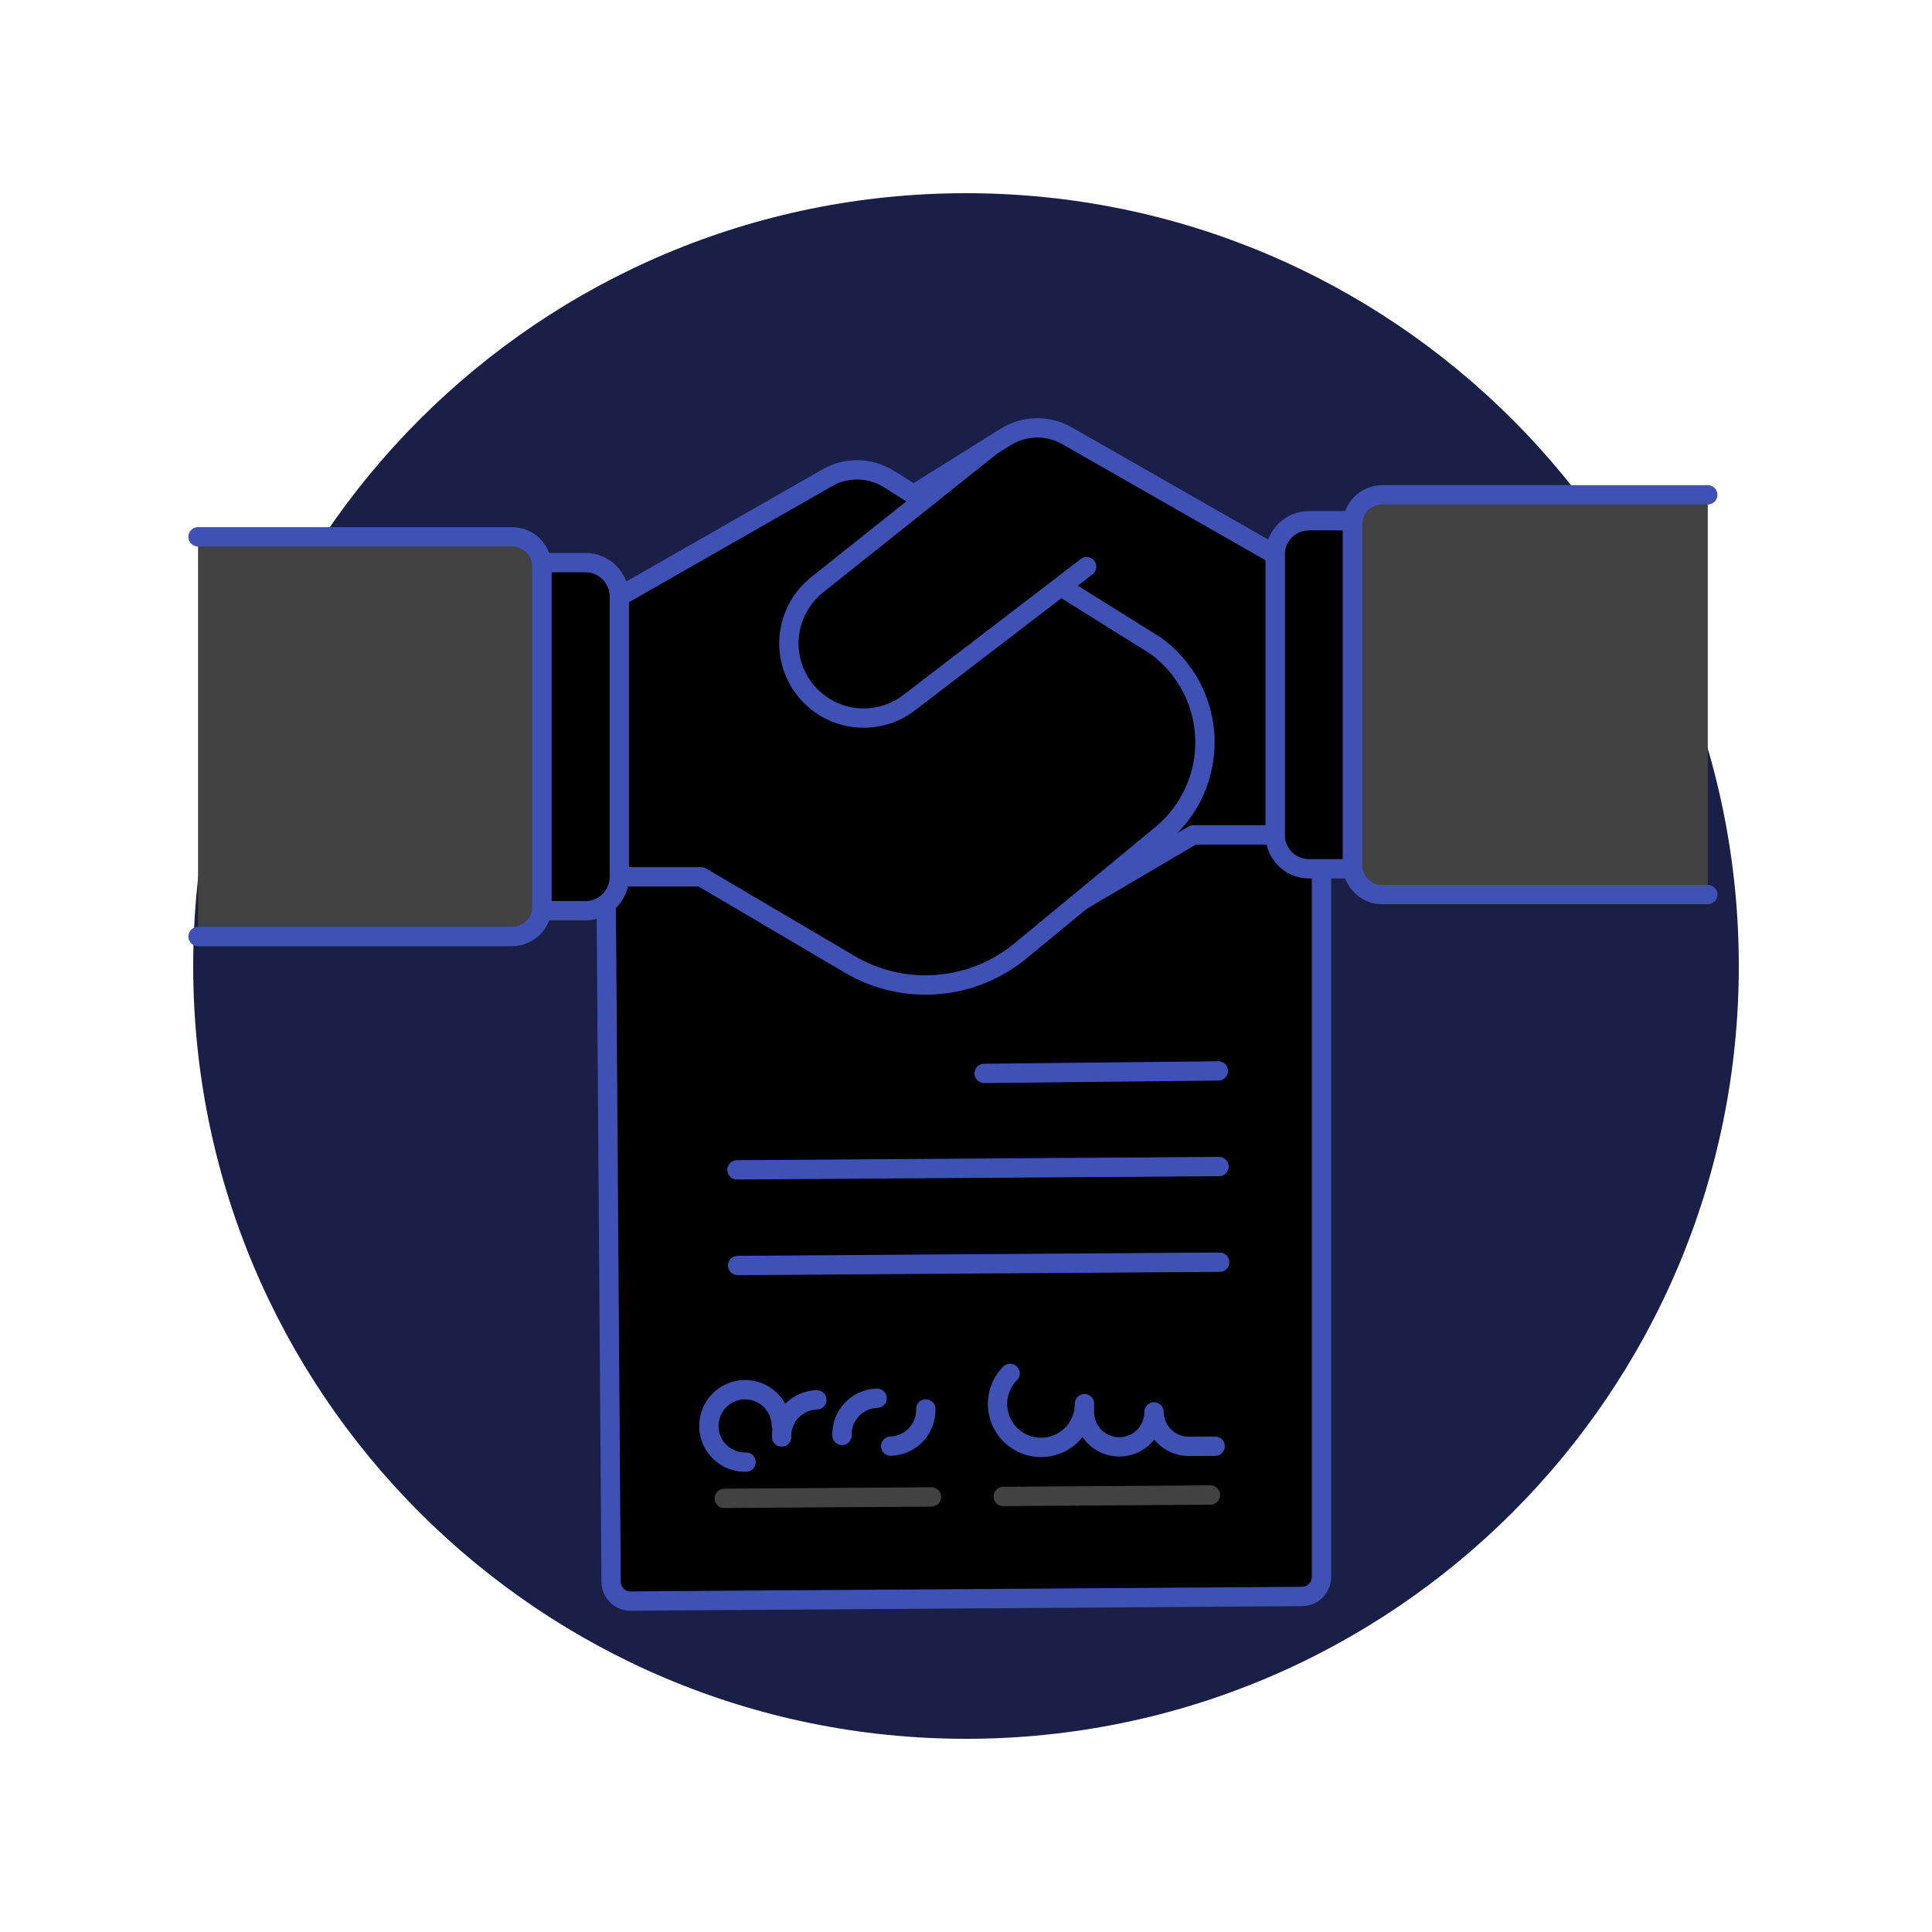
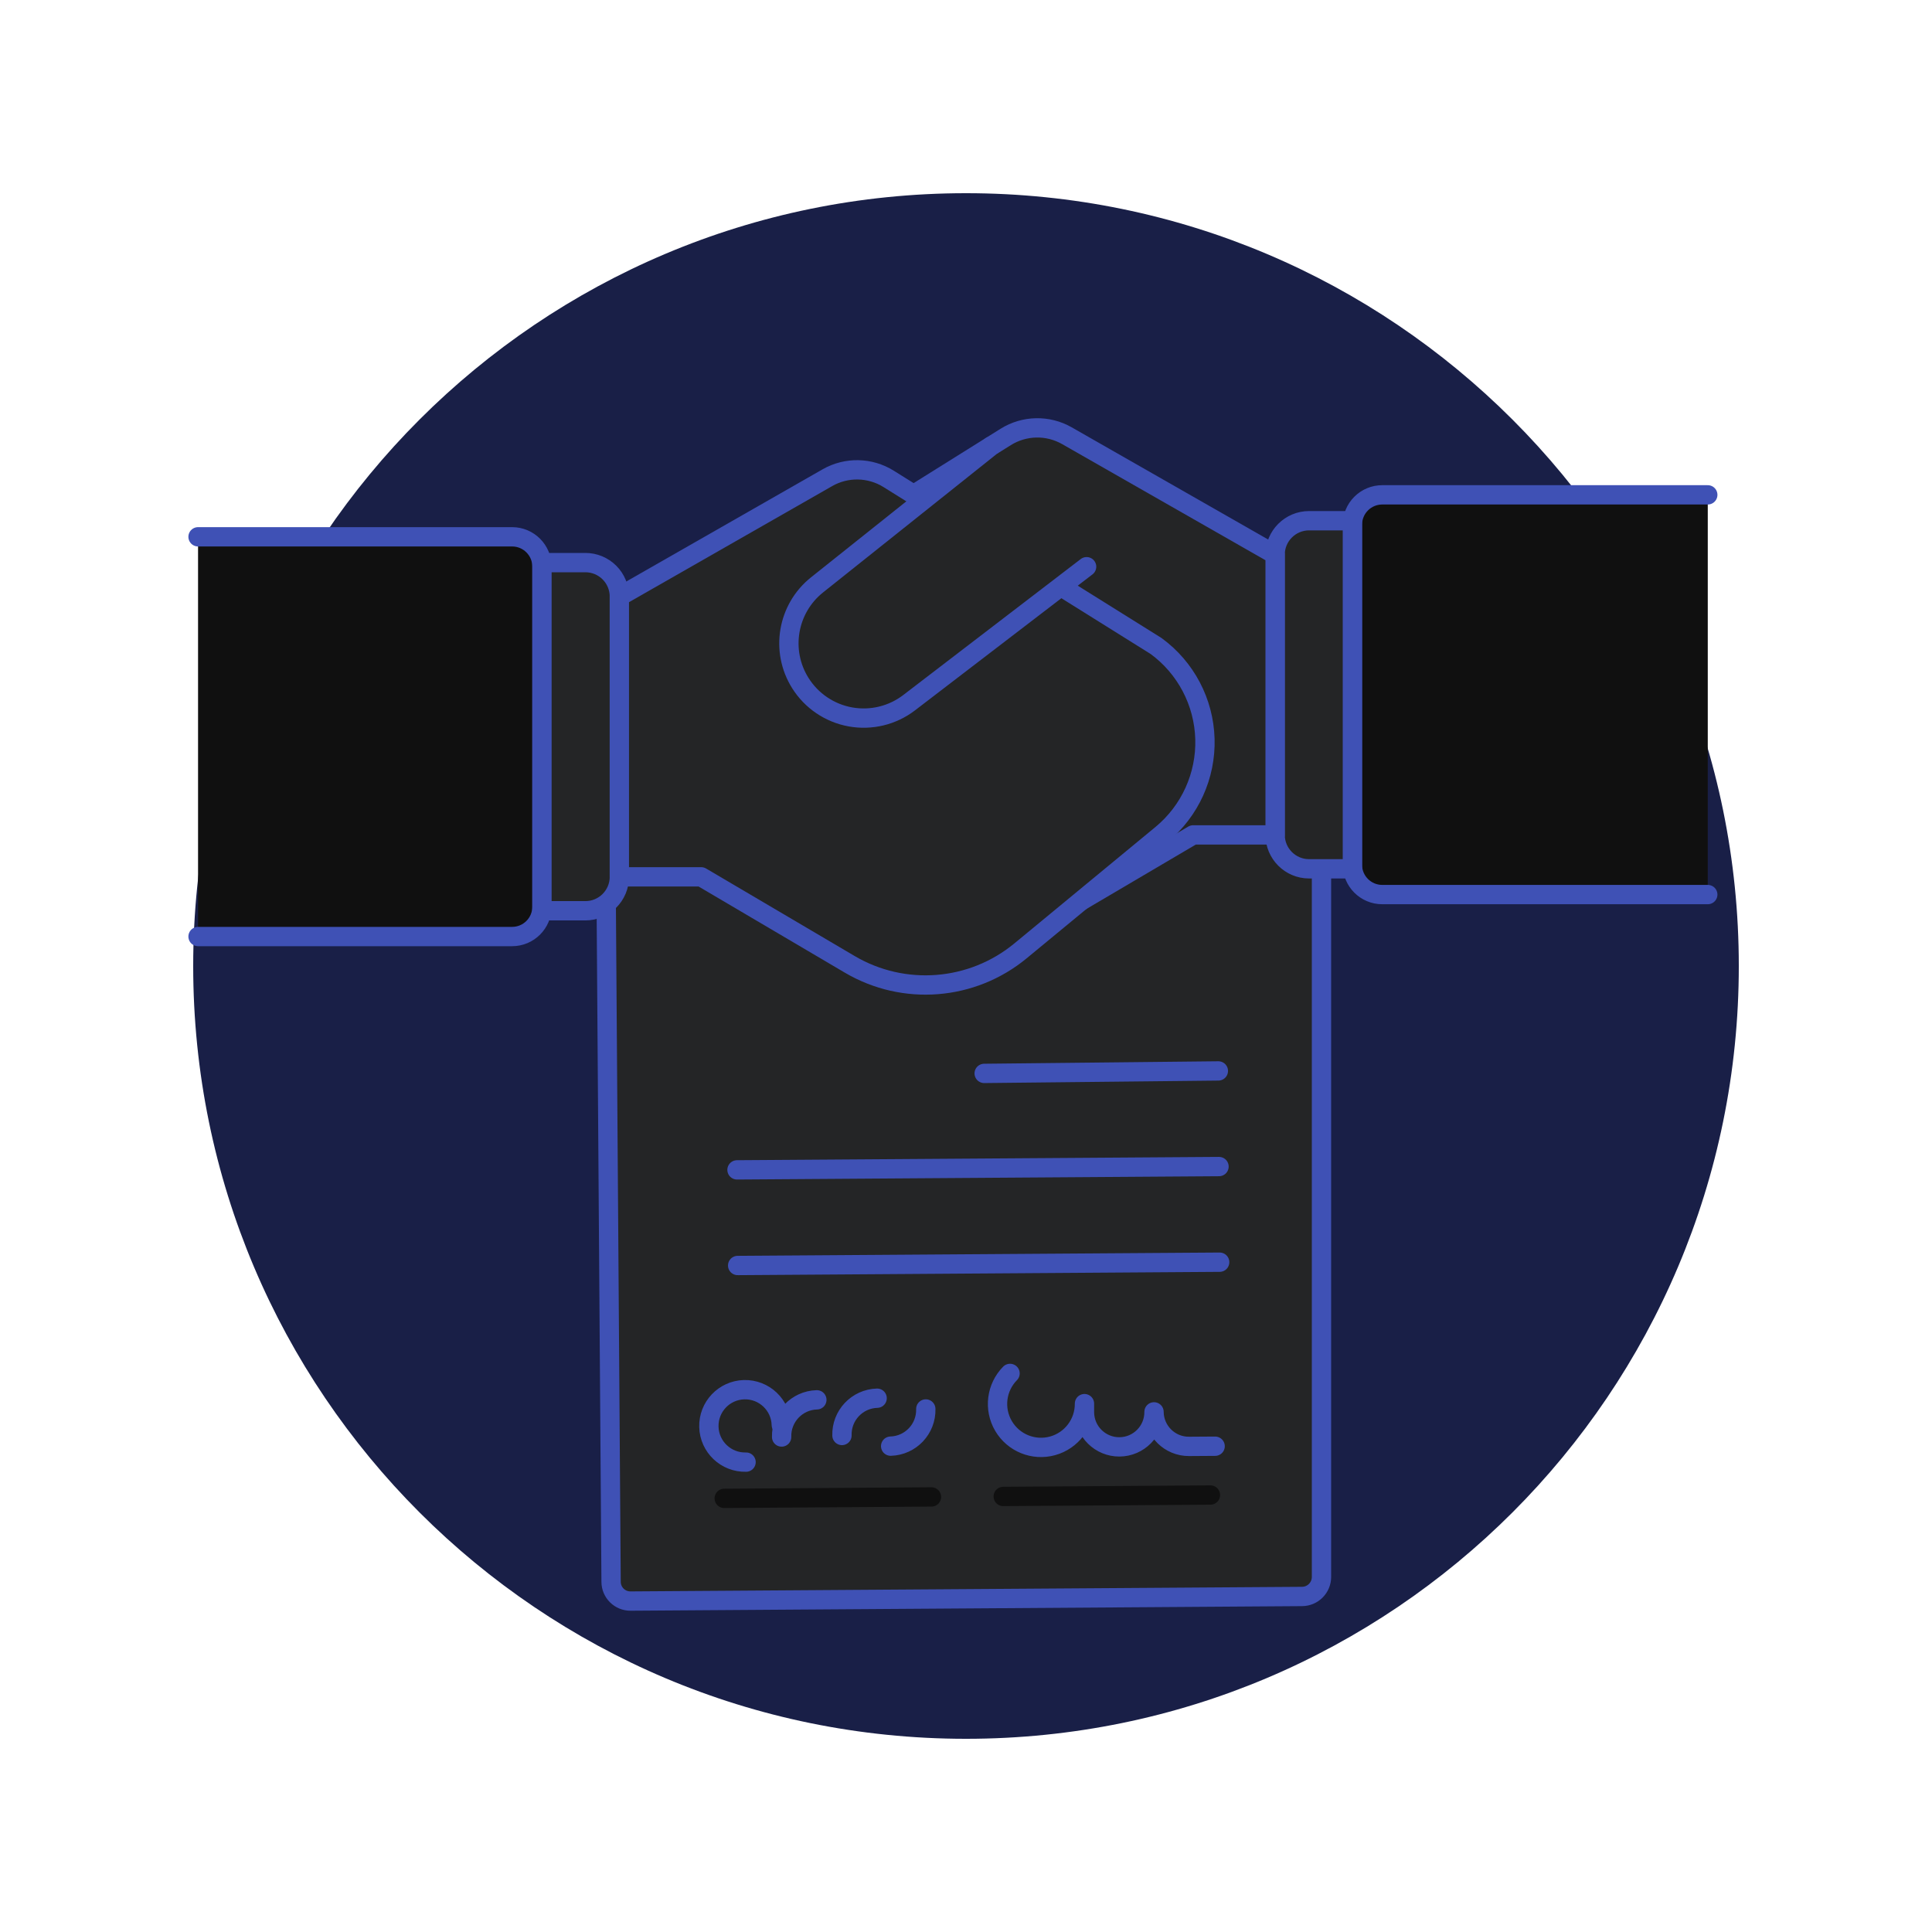
<svg xmlns="http://www.w3.org/2000/svg" version="1.1" viewBox="0 0 140 140" width="140" height="140">
  <g transform="matrix(1.4,0,0,1.4,0,0)">
    <path d="M10.000 50.000 A40.000 40.000 0 1 0 90.000 50.000 A40.000 40.000 0 1 0 10.000 50.000 Z" fill="#191f47" />
-     <path d="M68.4,81.626a1.012,1.012,0,0,1-1,1.007l-34.763.238a1,1,0,0,1-1.007-.993L31.3,35.721l37.1-.176Z" fill="#000000" stroke="#3f51b5" stroke-linecap="round" stroke-linejoin="round" />
+     <path d="M68.4,81.626a1.012,1.012,0,0,1-1,1.007l-34.763.238a1,1,0,0,1-1.007-.993L31.3,35.721l37.1-.176Z" fill="#242526" stroke="#3f51b5" stroke-linecap="round" stroke-linejoin="round" />
    <path d="M50.941 55.559L63.062 55.431" fill="none" stroke="#3f51b5" stroke-linecap="round" stroke-linejoin="round" />
    <path d="M38.147 60.552L63.096 60.381" fill="none" stroke="#3f51b5" stroke-linecap="round" stroke-linejoin="round" />
    <path d="M38.181 65.502L63.13 65.331" fill="none" stroke="#3f51b5" stroke-linecap="round" stroke-linejoin="round" />
    <path d="M52.28,71.088a2.25,2.25,0,1,0,3.852,1.564l0,.451a1.8,1.8,0,1,0,3.6-.025,1.8,1.8,0,0,0,1.813,1.787l1.35-.009" fill="none" stroke="#3f51b5" stroke-linecap="round" stroke-linejoin="round" />
-     <path d="M51.927 77.456L62.652 77.382" fill="none" stroke="#424242" stroke-linecap="round" stroke-linejoin="round" />
-     <path d="M37.486 77.555L48.212 77.481" fill="none" stroke="#424242" stroke-linecap="round" stroke-linejoin="round" />
+     <path d="M51.927 77.456L62.652 77.382" fill="none" stroke="#101010" stroke-linecap="round" stroke-linejoin="round" />
+     <path d="M37.486 77.555L48.212 77.481" fill="none" stroke="#101010" stroke-linecap="round" stroke-linejoin="round" />
    <path d="M38.616,75.679a1.875,1.875,0,1,1,1.824-1.925" fill="none" stroke="#3f51b5" stroke-linecap="round" stroke-linejoin="round" />
    <path d="M47.919,72.928A1.874,1.874,0,0,1,46.1,74.852" fill="none" stroke="#3f51b5" stroke-linecap="round" stroke-linejoin="round" />
    <path d="M40.457,74.379a1.874,1.874,0,0,1,1.823-1.924" fill="none" stroke="#3f51b5" stroke-linecap="round" stroke-linejoin="round" />
    <path d="M43.58,74.3A1.875,1.875,0,0,1,45.4,72.371" fill="none" stroke="#3f51b5" stroke-linecap="round" stroke-linejoin="round" />
-     <path d="M88.394,25.613H71.547A1.545,1.545,0,0,0,70,27.158v17.6a1.545,1.545,0,0,0,1.545,1.545H88.394" fill="#424242" stroke="#3f51b5" stroke-linecap="round" stroke-linejoin="round" />
-     <path d="M70,44.97H67.756A1.759,1.759,0,0,1,66,43.211v-14.5a1.759,1.759,0,0,1,1.759-1.759H70Z" fill="#000000" stroke="#3f51b5" stroke-linecap="round" stroke-linejoin="round" />
-     <path d="M66,28.707,55.226,22.554a3.087,3.087,0,0,0-3.17.062L38.217,31.265a6.179,6.179,0,0,0-.286,9.755l7.3,6.024a7.723,7.723,0,0,0,8.835.7l7.693-4.53H66Z" fill="#000000" stroke="#3f51b5" stroke-linecap="round" stroke-linejoin="round" />
-     <path d="M10.251,27.785H26.507a1.545,1.545,0,0,1,1.545,1.545v17.6a1.545,1.545,0,0,1-1.545,1.545H10.251" fill="#424242" stroke="#3f51b5" stroke-linecap="round" stroke-linejoin="round" />
-     <path d="M28.052,47.141H30.3a1.759,1.759,0,0,0,1.759-1.759v-14.5A1.759,1.759,0,0,0,30.3,29.12H28.052Z" fill="#000000" stroke="#3f51b5" stroke-linecap="round" stroke-linejoin="round" />
-     <path d="M32.057,30.879l10.77-6.154a3.09,3.09,0,0,1,3.17.063l13.84,8.648a6.18,6.18,0,0,1,.285,9.756l-7.3,6.024a7.726,7.726,0,0,1-8.836.7l-7.692-4.531H32.057Z" fill="#000000" />
+     <path d="M88.394,25.613H71.547A1.545,1.545,0,0,0,70,27.158v17.6a1.545,1.545,0,0,0,1.545,1.545H88.394" fill="#101010" stroke="#3f51b5" stroke-linecap="round" stroke-linejoin="round" />
+     <path d="M70,44.97H67.756A1.759,1.759,0,0,1,66,43.211v-14.5a1.759,1.759,0,0,1,1.759-1.759H70Z" fill="#242526" stroke="#3f51b5" stroke-linecap="round" stroke-linejoin="round" />
+     <path d="M66,28.707,55.226,22.554a3.087,3.087,0,0,0-3.17.062L38.217,31.265a6.179,6.179,0,0,0-.286,9.755l7.3,6.024a7.723,7.723,0,0,0,8.835.7l7.693-4.53H66Z" fill="#242526" stroke="#3f51b5" stroke-linecap="round" stroke-linejoin="round" />
+     <path d="M10.251,27.785H26.507a1.545,1.545,0,0,1,1.545,1.545v17.6a1.545,1.545,0,0,1-1.545,1.545H10.251" fill="#101010" stroke="#3f51b5" stroke-linecap="round" stroke-linejoin="round" />
+     <path d="M28.052,47.141H30.3a1.759,1.759,0,0,0,1.759-1.759v-14.5A1.759,1.759,0,0,0,30.3,29.12H28.052Z" fill="#242526" stroke="#3f51b5" stroke-linecap="round" stroke-linejoin="round" />
+     <path d="M32.057,30.879l10.77-6.154a3.09,3.09,0,0,1,3.17.063l13.84,8.648a6.18,6.18,0,0,1,.285,9.756l-7.3,6.024a7.726,7.726,0,0,1-8.836.7l-7.692-4.531H32.057Z" fill="#242526" />
    <path d="M32.057,30.879l10.77-6.154a3.09,3.09,0,0,1,3.17.063l13.84,8.648a6.18,6.18,0,0,1,.285,9.756l-7.3,6.024a7.726,7.726,0,0,1-8.836.7l-7.692-4.531H32.057Z" fill="none" stroke="#3f51b5" stroke-linecap="round" stroke-linejoin="round" />
-     <path d="M56.243,29.333l-9.186,7.038a3.87,3.87,0,0,1-5.632-1.016h0a3.87,3.87,0,0,1,.866-5.082L51.3,23.09" fill="#000000" stroke="#3f51b5" stroke-linecap="round" stroke-linejoin="round" />
+     <path d="M56.243,29.333l-9.186,7.038a3.87,3.87,0,0,1-5.632-1.016h0a3.87,3.87,0,0,1,.866-5.082L51.3,23.09" fill="#242526" stroke="#3f51b5" stroke-linecap="round" stroke-linejoin="round" />
  </g>
</svg>
